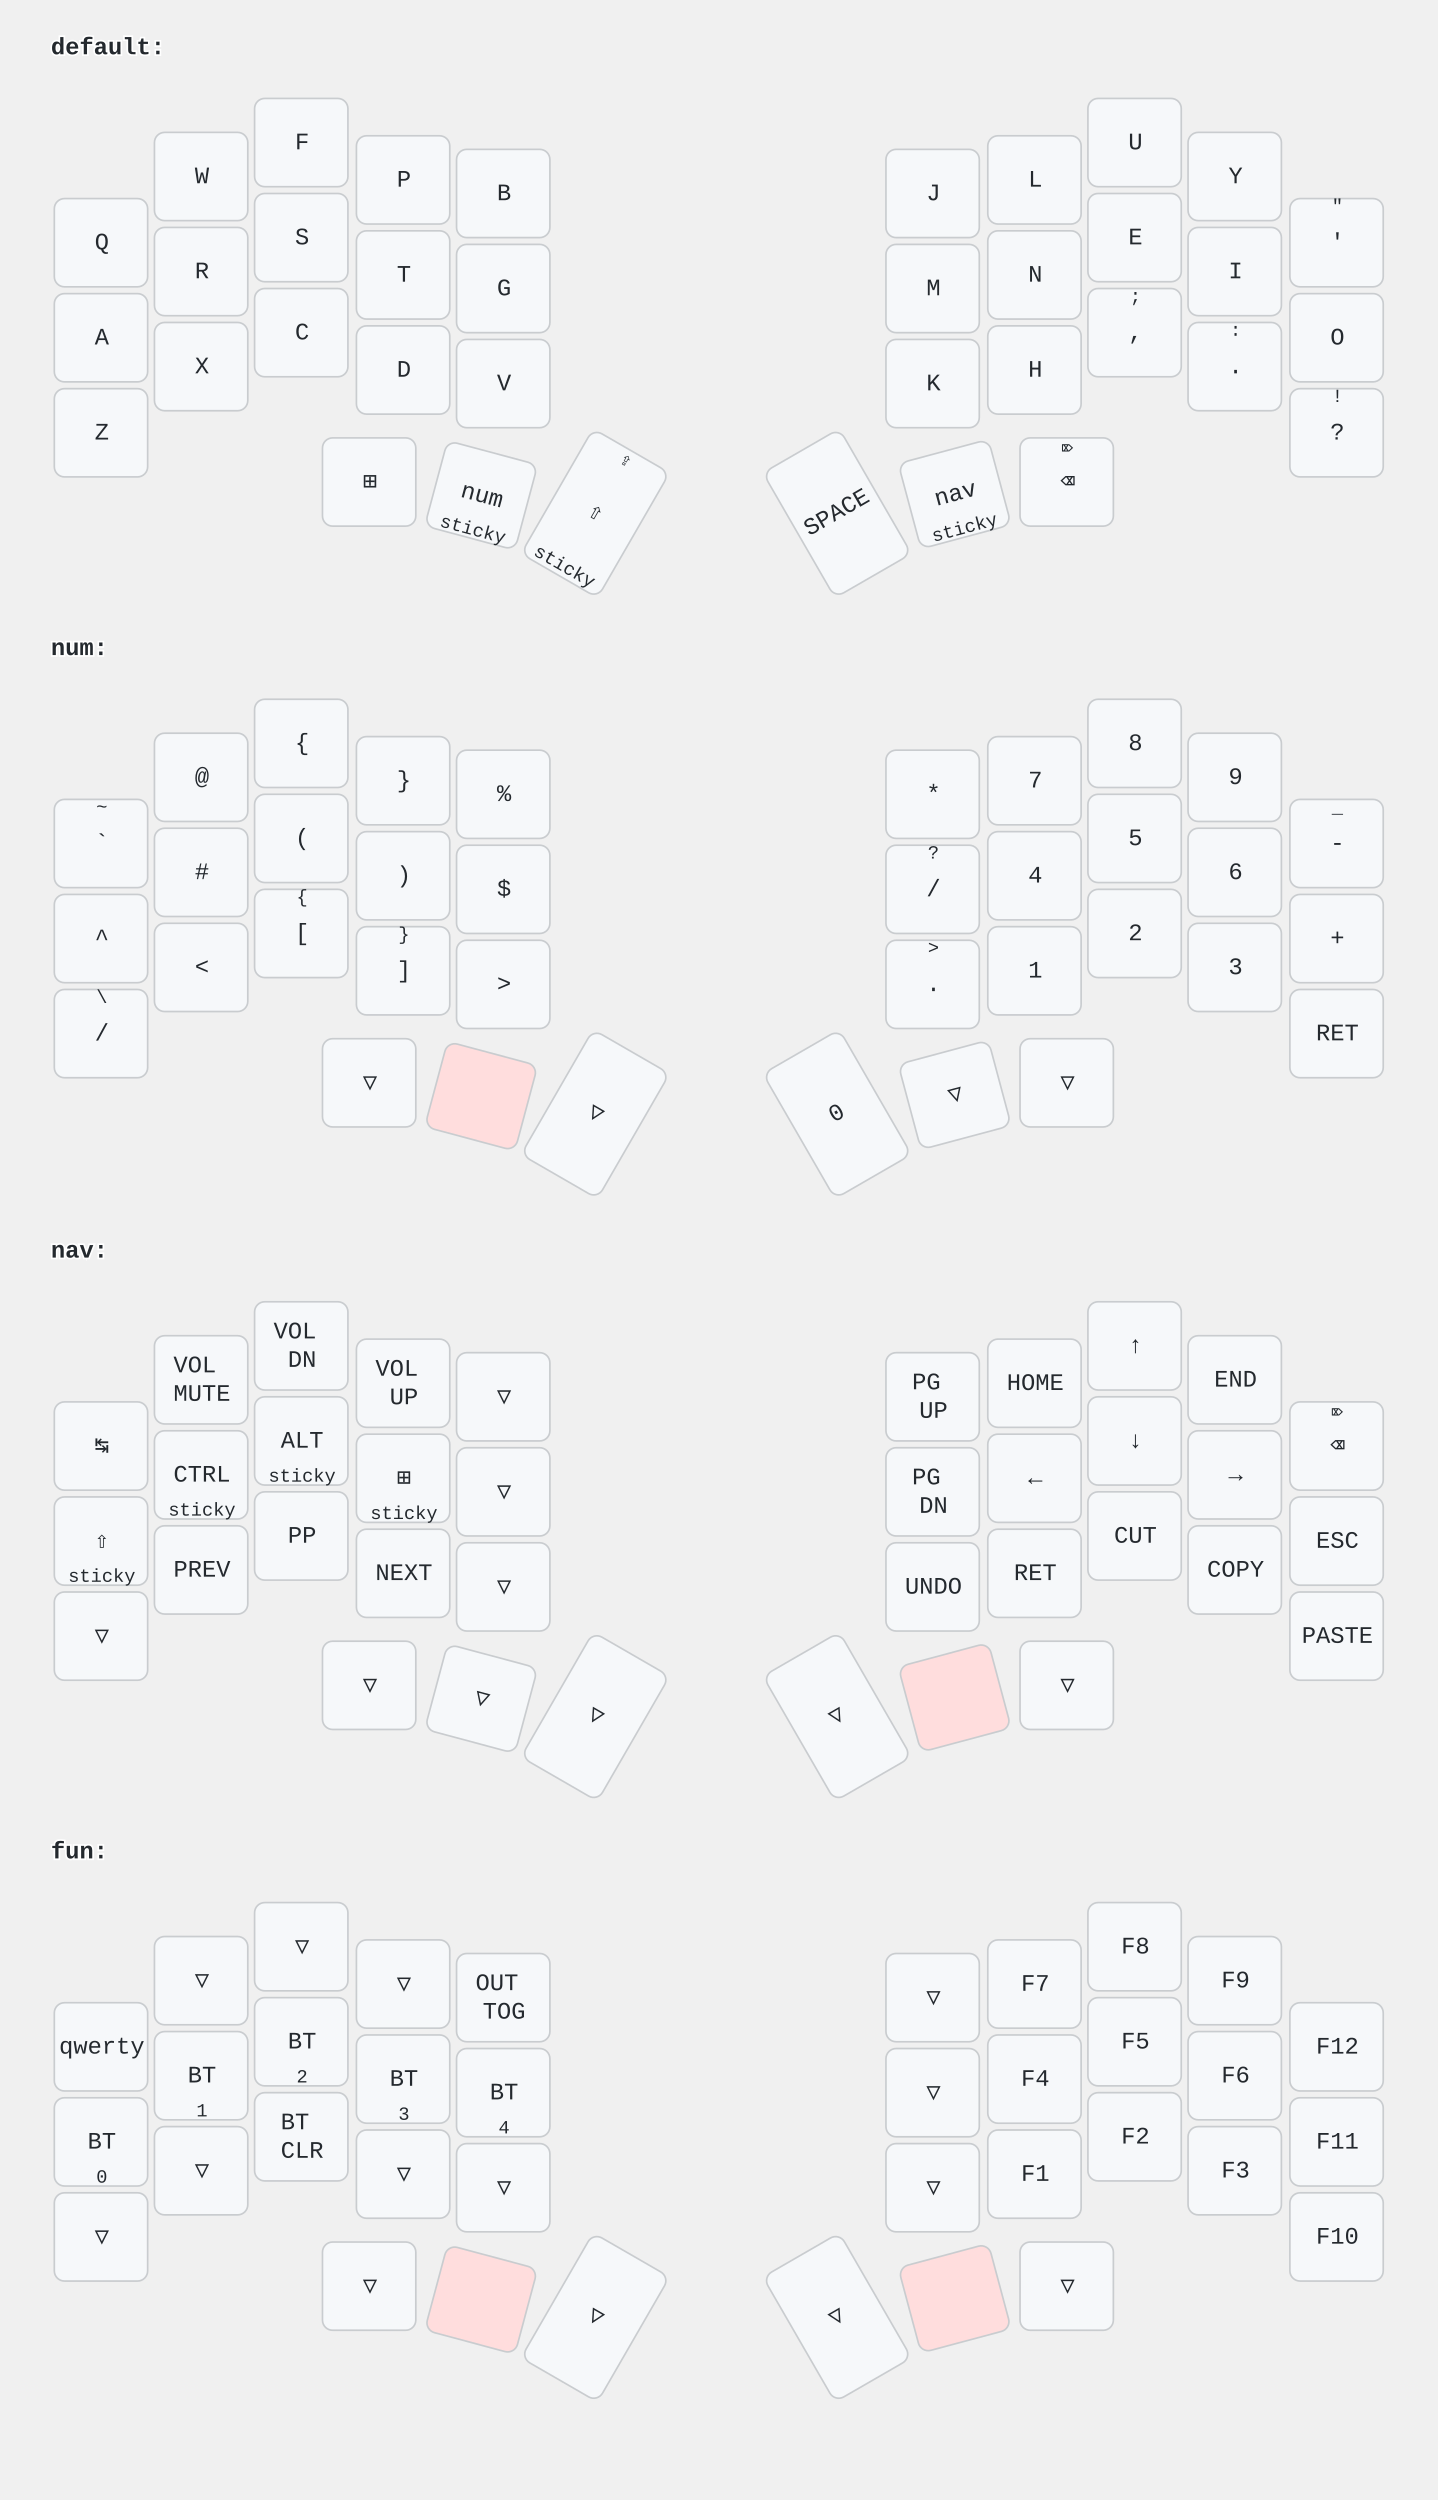
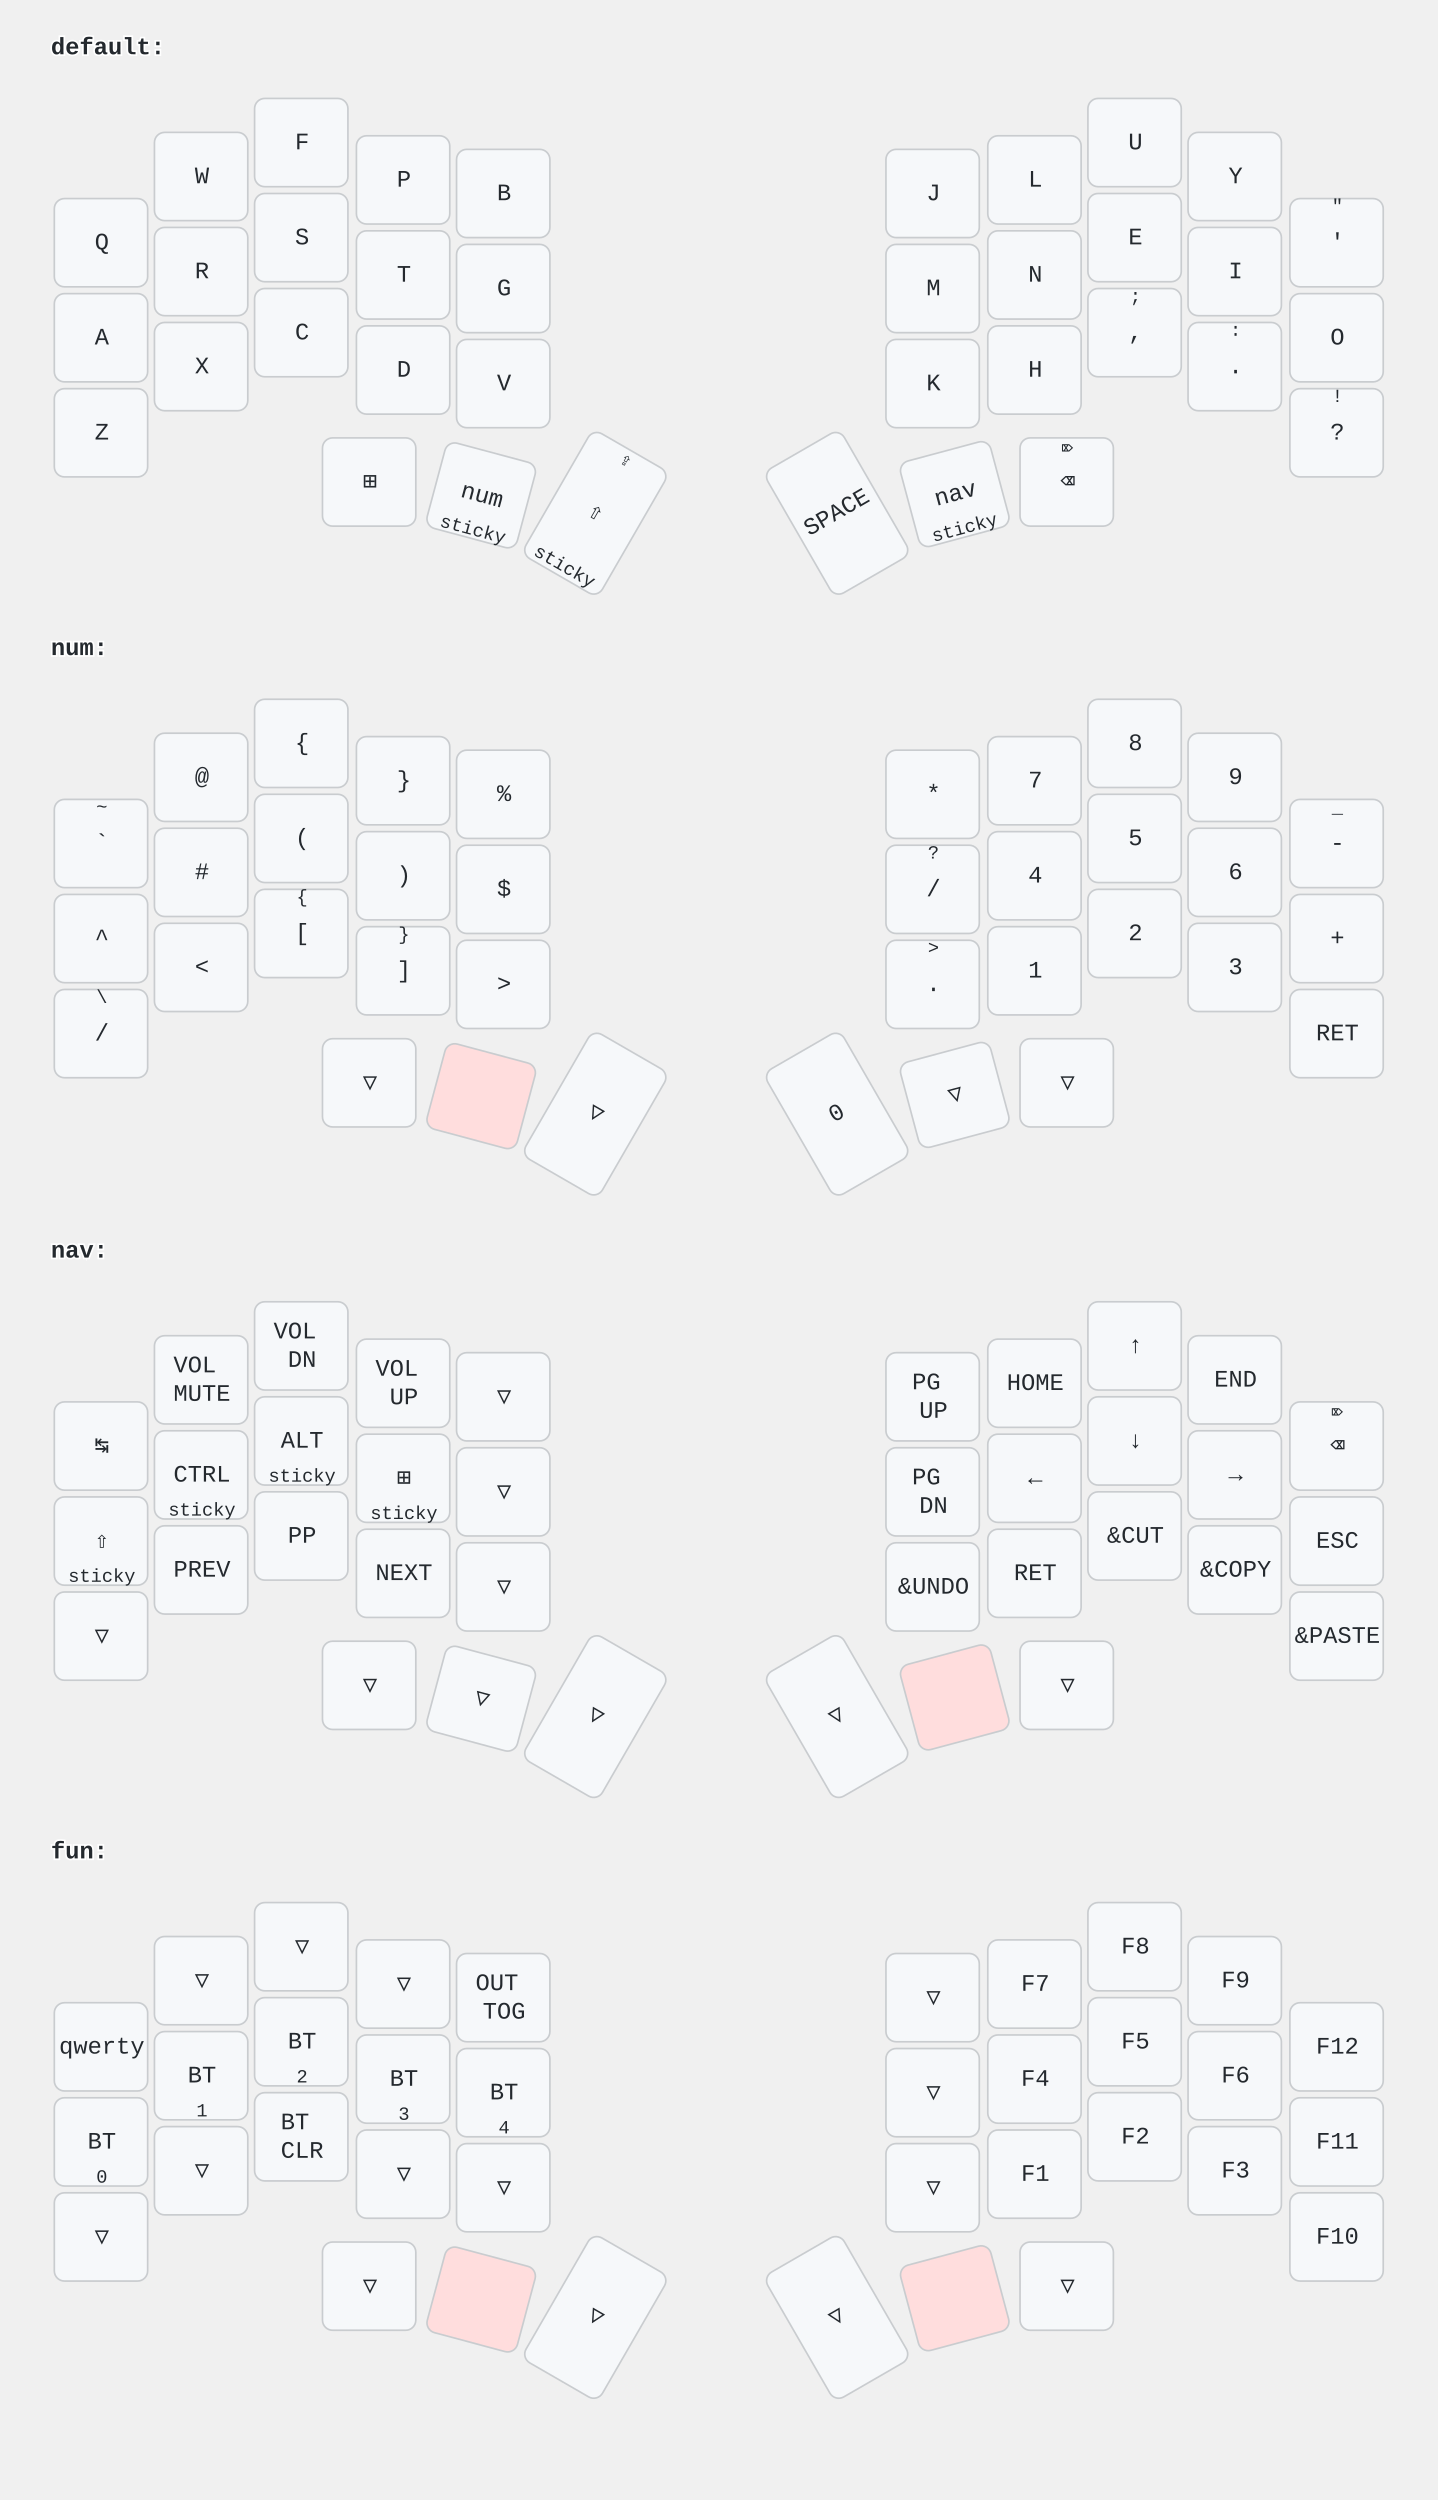
<svg xmlns="http://www.w3.org/2000/svg" width="847" height="1473" viewBox="0 0 847 1473" class="keymap">
  <style>/* font and background color specifications */
svg {
    font-family: SFMono-Regular,Consolas,Liberation Mono,Menlo,monospace;
    font-size: 14px;
    font-kerning: normal;
    text-rendering: optimizeLegibility;
    fill: #24292e;
}

/* default key styling */
rect {
    fill: #f6f8fa;
    stroke: #c9cccf;
    stroke-width: 1;
}

/* color accent for combo boxes */
rect.combo {
    fill: #cdf;
}

/* color accent for held keys */
rect.held, rect.combo.held {
    fill: #fdd;
}

/* color accent for ghost (optional) keys */
rect.ghost, rect.combo.ghost {
    fill: #ddd;
}

text {
    text-anchor: middle;
    dominant-baseline: middle;
}

/* styling for layer labels */
text.label {
    font-weight: bold;
    text-anchor: start;
    stroke: white;
    stroke-width: 2;
    paint-order: stroke;
}

/* styling for combo tap, and key hold/shifted label text */
text.combo, text.hold, text.shifted {
    font-size: 11px;
}

text.hold {
    text-anchor: middle;
    dominant-baseline: auto;
}

text.shifted {
    text-anchor: middle;
    dominant-baseline: hanging;
}

/* styling for hold/shifted label text in combo box */
text.combo.hold, text.combo.shifted {
    font-size: 8px;
}

/* styling for combo dendrons */
path {
    stroke-width: 1;
    stroke: gray;
    fill: none;
}
</style>
  <g transform="translate(30, 0)" class="layer-default">
    <text x="0" y="28" class="label">default:</text>
    <g transform="translate(0, 56)">
      <g transform="translate(30, 87)" class="key keypos-0">
        <rect rx="6" ry="6" x="-28" y="-26" width="55" height="52" class="key" />
        <text x="0" y="0" class="key tap">Q</text>
      </g>
      <g transform="translate(89, 48)" class="key keypos-1">
        <rect rx="6" ry="6" x="-28" y="-26" width="55" height="52" class="key" />
        <text x="0" y="0" class="key tap">W</text>
      </g>
      <g transform="translate(148, 28)" class="key keypos-2">
        <rect rx="6" ry="6" x="-28" y="-26" width="55" height="52" class="key" />
        <text x="0" y="0" class="key tap">F</text>
      </g>
      <g transform="translate(208, 50)" class="key keypos-3">
        <rect rx="6" ry="6" x="-28" y="-26" width="55" height="52" class="key" />
        <text x="0" y="0" class="key tap">P</text>
      </g>
      <g transform="translate(267, 58)" class="key keypos-4">
        <rect rx="6" ry="6" x="-28" y="-26" width="55" height="52" class="key" />
        <text x="0" y="0" class="key tap">B</text>
      </g>
      <g transform="translate(520, 58)" class="key keypos-5">
        <rect rx="6" ry="6" x="-28" y="-26" width="55" height="52" class="key" />
        <text x="0" y="0" class="key tap">J</text>
      </g>
      <g transform="translate(580, 50)" class="key keypos-6">
        <rect rx="6" ry="6" x="-28" y="-26" width="55" height="52" class="key" />
        <text x="0" y="0" class="key tap">L</text>
      </g>
      <g transform="translate(639, 28)" class="key keypos-7">
        <rect rx="6" ry="6" x="-28" y="-26" width="55" height="52" class="key" />
        <text x="0" y="0" class="key tap">U</text>
      </g>
      <g transform="translate(698, 48)" class="key keypos-8">
        <rect rx="6" ry="6" x="-28" y="-26" width="55" height="52" class="key" />
        <text x="0" y="0" class="key tap">Y</text>
      </g>
      <g transform="translate(758, 87)" class="key keypos-9">
        <rect rx="6" ry="6" x="-28" y="-26" width="55" height="52" class="key" />
        <text x="0" y="0" class="key tap">'</text>
        <text x="0" y="-24" class="key shifted">"</text>
      </g>
      <g transform="translate(30, 143)" class="key keypos-10">
        <rect rx="6" ry="6" x="-28" y="-26" width="55" height="52" class="key" />
        <text x="0" y="0" class="key tap">A</text>
      </g>
      <g transform="translate(89, 104)" class="key keypos-11">
        <rect rx="6" ry="6" x="-28" y="-26" width="55" height="52" class="key" />
        <text x="0" y="0" class="key tap">R</text>
      </g>
      <g transform="translate(148, 84)" class="key keypos-12">
        <rect rx="6" ry="6" x="-28" y="-26" width="55" height="52" class="key" />
        <text x="0" y="0" class="key tap">S</text>
      </g>
      <g transform="translate(208, 106)" class="key keypos-13">
        <rect rx="6" ry="6" x="-28" y="-26" width="55" height="52" class="key" />
        <text x="0" y="0" class="key tap">T</text>
      </g>
      <g transform="translate(267, 114)" class="key keypos-14">
        <rect rx="6" ry="6" x="-28" y="-26" width="55" height="52" class="key" />
        <text x="0" y="0" class="key tap">G</text>
      </g>
      <g transform="translate(520, 114)" class="key keypos-15">
        <rect rx="6" ry="6" x="-28" y="-26" width="55" height="52" class="key" />
        <text x="0" y="0" class="key tap">M</text>
      </g>
      <g transform="translate(580, 106)" class="key keypos-16">
        <rect rx="6" ry="6" x="-28" y="-26" width="55" height="52" class="key" />
        <text x="0" y="0" class="key tap">N</text>
      </g>
      <g transform="translate(639, 84)" class="key keypos-17">
        <rect rx="6" ry="6" x="-28" y="-26" width="55" height="52" class="key" />
        <text x="0" y="0" class="key tap">E</text>
      </g>
      <g transform="translate(698, 104)" class="key keypos-18">
        <rect rx="6" ry="6" x="-28" y="-26" width="55" height="52" class="key" />
        <text x="0" y="0" class="key tap">I</text>
      </g>
      <g transform="translate(758, 143)" class="key keypos-19">
        <rect rx="6" ry="6" x="-28" y="-26" width="55" height="52" class="key" />
        <text x="0" y="0" class="key tap">O</text>
      </g>
      <g transform="translate(30, 199)" class="key keypos-20">
        <rect rx="6" ry="6" x="-28" y="-26" width="55" height="52" class="key" />
        <text x="0" y="0" class="key tap">Z</text>
      </g>
      <g transform="translate(89, 160)" class="key keypos-21">
        <rect rx="6" ry="6" x="-28" y="-26" width="55" height="52" class="key" />
        <text x="0" y="0" class="key tap">X</text>
      </g>
      <g transform="translate(148, 140)" class="key keypos-22">
        <rect rx="6" ry="6" x="-28" y="-26" width="55" height="52" class="key" />
        <text x="0" y="0" class="key tap">C</text>
      </g>
      <g transform="translate(208, 162)" class="key keypos-23">
        <rect rx="6" ry="6" x="-28" y="-26" width="55" height="52" class="key" />
        <text x="0" y="0" class="key tap">D</text>
      </g>
      <g transform="translate(267, 170)" class="key keypos-24">
        <rect rx="6" ry="6" x="-28" y="-26" width="55" height="52" class="key" />
        <text x="0" y="0" class="key tap">V</text>
      </g>
      <g transform="translate(520, 170)" class="key keypos-25">
        <rect rx="6" ry="6" x="-28" y="-26" width="55" height="52" class="key" />
        <text x="0" y="0" class="key tap">K</text>
      </g>
      <g transform="translate(580, 162)" class="key keypos-26">
        <rect rx="6" ry="6" x="-28" y="-26" width="55" height="52" class="key" />
        <text x="0" y="0" class="key tap">H</text>
      </g>
      <g transform="translate(639, 140)" class="key keypos-27">
        <rect rx="6" ry="6" x="-28" y="-26" width="55" height="52" class="key" />
        <text x="0" y="0" class="key tap">,</text>
        <text x="0" y="-24" class="key shifted">;</text>
      </g>
      <g transform="translate(698, 160)" class="key keypos-28">
        <rect rx="6" ry="6" x="-28" y="-26" width="55" height="52" class="key" />
        <text x="0" y="0" class="key tap">.</text>
        <text x="0" y="-24" class="key shifted">:</text>
      </g>
      <g transform="translate(758, 199)" class="key keypos-29">
        <rect rx="6" ry="6" x="-28" y="-26" width="55" height="52" class="key" />
        <text x="0" y="0" class="key tap">?</text>
        <text x="0" y="-24" class="key shifted">!</text>
      </g>
      <g transform="translate(188, 228)" class="key keypos-30">
        <rect rx="6" ry="6" x="-28" y="-26" width="55" height="52" class="key" />
        <text x="0" y="0" class="key tap">⊞</text>
      </g>
      <g transform="translate(254, 236) rotate(15.0)" class="key keypos-31">
        <rect rx="6" ry="6" x="-28" y="-26" width="55" height="52" class="key" />
        <text x="0" y="0" class="key tap">num</text>
        <text x="0" y="24" class="key hold">sticky</text>
      </g>
      <g transform="translate(321, 246) rotate(30.0)" class="key keypos-32">
        <rect rx="6" ry="6" x="-26" y="-42" width="52" height="85" class="key" />
        <text x="0" y="0" class="key tap">⇧</text>
        <text x="0" y="40" class="key hold">sticky</text>
        <text x="0" y="-40" class="key shifted">⇪</text>
      </g>
      <g transform="translate(463, 246) rotate(-30.0)" class="key keypos-33">
        <rect rx="6" ry="6" x="-26" y="-42" width="52" height="85" class="key" />
        <text x="0" y="0" class="key tap">SPACE</text>
      </g>
      <g transform="translate(533, 235) rotate(-15.0)" class="key keypos-34">
        <rect rx="6" ry="6" x="-28" y="-26" width="55" height="52" class="key" />
        <text x="0" y="0" class="key tap">nav</text>
        <text x="0" y="24" class="key hold">sticky</text>
      </g>
      <g transform="translate(599, 228)" class="key keypos-35">
        <rect rx="6" ry="6" x="-28" y="-26" width="55" height="52" class="key" />
        <text x="0" y="0" class="key tap">⌫</text>
        <text x="0" y="-24" class="key shifted">⌦</text>
      </g>
    </g>
  </g>
  <g transform="translate(30, 354)" class="layer-num">
    <text x="0" y="28" class="label">num:</text>
    <g transform="translate(0, 56)">
      <g transform="translate(30, 87)" class="key keypos-0">
        <rect rx="6" ry="6" x="-28" y="-26" width="55" height="52" class="key" />
        <text x="0" y="0" class="key tap">`</text>
        <text x="0" y="-24" class="key shifted">~</text>
      </g>
      <g transform="translate(89, 48)" class="key keypos-1">
        <rect rx="6" ry="6" x="-28" y="-26" width="55" height="52" class="key" />
        <text x="0" y="0" class="key tap">@</text>
      </g>
      <g transform="translate(148, 28)" class="key keypos-2">
        <rect rx="6" ry="6" x="-28" y="-26" width="55" height="52" class="key" />
        <text x="0" y="0" class="key tap">{</text>
      </g>
      <g transform="translate(208, 50)" class="key keypos-3">
        <rect rx="6" ry="6" x="-28" y="-26" width="55" height="52" class="key" />
        <text x="0" y="0" class="key tap">}</text>
      </g>
      <g transform="translate(267, 58)" class="key keypos-4">
        <rect rx="6" ry="6" x="-28" y="-26" width="55" height="52" class="key" />
        <text x="0" y="0" class="key tap">%</text>
      </g>
      <g transform="translate(520, 58)" class="key keypos-5">
        <rect rx="6" ry="6" x="-28" y="-26" width="55" height="52" class="key" />
        <text x="0" y="0" class="key tap">*</text>
      </g>
      <g transform="translate(580, 50)" class="key keypos-6">
        <rect rx="6" ry="6" x="-28" y="-26" width="55" height="52" class="key" />
        <text x="0" y="0" class="key tap">7</text>
      </g>
      <g transform="translate(639, 28)" class="key keypos-7">
        <rect rx="6" ry="6" x="-28" y="-26" width="55" height="52" class="key" />
        <text x="0" y="0" class="key tap">8</text>
      </g>
      <g transform="translate(698, 48)" class="key keypos-8">
        <rect rx="6" ry="6" x="-28" y="-26" width="55" height="52" class="key" />
        <text x="0" y="0" class="key tap">9</text>
      </g>
      <g transform="translate(758, 87)" class="key keypos-9">
        <rect rx="6" ry="6" x="-28" y="-26" width="55" height="52" class="key" />
        <text x="0" y="0" class="key tap">-</text>
        <text x="0" y="-24" class="key shifted">_</text>
      </g>
      <g transform="translate(30, 143)" class="key keypos-10">
        <rect rx="6" ry="6" x="-28" y="-26" width="55" height="52" class="key" />
        <text x="0" y="0" class="key tap">^</text>
      </g>
      <g transform="translate(89, 104)" class="key keypos-11">
        <rect rx="6" ry="6" x="-28" y="-26" width="55" height="52" class="key" />
        <text x="0" y="0" class="key tap">#</text>
      </g>
      <g transform="translate(148, 84)" class="key keypos-12">
        <rect rx="6" ry="6" x="-28" y="-26" width="55" height="52" class="key" />
        <text x="0" y="0" class="key tap">(</text>
      </g>
      <g transform="translate(208, 106)" class="key keypos-13">
        <rect rx="6" ry="6" x="-28" y="-26" width="55" height="52" class="key" />
        <text x="0" y="0" class="key tap">)</text>
      </g>
      <g transform="translate(267, 114)" class="key keypos-14">
        <rect rx="6" ry="6" x="-28" y="-26" width="55" height="52" class="key" />
        <text x="0" y="0" class="key tap">$</text>
      </g>
      <g transform="translate(520, 114)" class="key keypos-15">
        <rect rx="6" ry="6" x="-28" y="-26" width="55" height="52" class="key" />
        <text x="0" y="0" class="key tap">/</text>
        <text x="0" y="-24" class="key shifted">?</text>
      </g>
      <g transform="translate(580, 106)" class="key keypos-16">
        <rect rx="6" ry="6" x="-28" y="-26" width="55" height="52" class="key" />
        <text x="0" y="0" class="key tap">4</text>
      </g>
      <g transform="translate(639, 84)" class="key keypos-17">
        <rect rx="6" ry="6" x="-28" y="-26" width="55" height="52" class="key" />
        <text x="0" y="0" class="key tap">5</text>
      </g>
      <g transform="translate(698, 104)" class="key keypos-18">
        <rect rx="6" ry="6" x="-28" y="-26" width="55" height="52" class="key" />
        <text x="0" y="0" class="key tap">6</text>
      </g>
      <g transform="translate(758, 143)" class="key keypos-19">
        <rect rx="6" ry="6" x="-28" y="-26" width="55" height="52" class="key" />
        <text x="0" y="0" class="key tap">+</text>
      </g>
      <g transform="translate(30, 199)" class="key keypos-20">
        <rect rx="6" ry="6" x="-28" y="-26" width="55" height="52" class="key" />
        <text x="0" y="0" class="key tap">/</text>
        <text x="0" y="-24" class="key shifted">\</text>
      </g>
      <g transform="translate(89, 160)" class="key keypos-21">
        <rect rx="6" ry="6" x="-28" y="-26" width="55" height="52" class="key" />
        <text x="0" y="0" class="key tap">&lt;</text>
      </g>
      <g transform="translate(148, 140)" class="key keypos-22">
        <rect rx="6" ry="6" x="-28" y="-26" width="55" height="52" class="key" />
        <text x="0" y="0" class="key tap">[</text>
        <text x="0" y="-24" class="key shifted">{</text>
      </g>
      <g transform="translate(208, 162)" class="key keypos-23">
        <rect rx="6" ry="6" x="-28" y="-26" width="55" height="52" class="key" />
        <text x="0" y="0" class="key tap">]</text>
        <text x="0" y="-24" class="key shifted">}</text>
      </g>
      <g transform="translate(267, 170)" class="key keypos-24">
        <rect rx="6" ry="6" x="-28" y="-26" width="55" height="52" class="key" />
        <text x="0" y="0" class="key tap">&gt;</text>
      </g>
      <g transform="translate(520, 170)" class="key keypos-25">
        <rect rx="6" ry="6" x="-28" y="-26" width="55" height="52" class="key" />
        <text x="0" y="0" class="key tap">.</text>
        <text x="0" y="-24" class="key shifted">&gt;</text>
      </g>
      <g transform="translate(580, 162)" class="key keypos-26">
        <rect rx="6" ry="6" x="-28" y="-26" width="55" height="52" class="key" />
        <text x="0" y="0" class="key tap">1</text>
      </g>
      <g transform="translate(639, 140)" class="key keypos-27">
        <rect rx="6" ry="6" x="-28" y="-26" width="55" height="52" class="key" />
        <text x="0" y="0" class="key tap">2</text>
      </g>
      <g transform="translate(698, 160)" class="key keypos-28">
        <rect rx="6" ry="6" x="-28" y="-26" width="55" height="52" class="key" />
        <text x="0" y="0" class="key tap">3</text>
      </g>
      <g transform="translate(758, 199)" class="key keypos-29">
        <rect rx="6" ry="6" x="-28" y="-26" width="55" height="52" class="key" />
        <text x="0" y="0" class="key tap">RET</text>
      </g>
      <g transform="translate(188, 228)" class="key trans keypos-30">
        <rect rx="6" ry="6" x="-28" y="-26" width="55" height="52" class="key trans" />
        <text x="0" y="0" class="key trans tap">▽</text>
      </g>
      <g transform="translate(254, 236) rotate(15.0)" class="key held keypos-31">
        <rect rx="6" ry="6" x="-28" y="-26" width="55" height="52" class="key held" />
      </g>
      <g transform="translate(321, 246) rotate(30.0)" class="key trans keypos-32">
        <rect rx="6" ry="6" x="-26" y="-42" width="52" height="85" class="key trans" />
        <text x="0" y="0" class="key trans tap">▽</text>
      </g>
      <g transform="translate(463, 246) rotate(-30.0)" class="key keypos-33">
        <rect rx="6" ry="6" x="-26" y="-42" width="52" height="85" class="key" />
        <text x="0" y="0" class="key tap">0</text>
      </g>
      <g transform="translate(533, 235) rotate(-15.0)" class="key trans keypos-34">
        <rect rx="6" ry="6" x="-28" y="-26" width="55" height="52" class="key trans" />
        <text x="0" y="0" class="key trans tap">▽</text>
      </g>
      <g transform="translate(599, 228)" class="key trans keypos-35">
        <rect rx="6" ry="6" x="-28" y="-26" width="55" height="52" class="key trans" />
        <text x="0" y="0" class="key trans tap">▽</text>
      </g>
    </g>
  </g>
  <g transform="translate(30, 709)" class="layer-nav">
    <text x="0" y="28" class="label">nav:</text>
    <g transform="translate(0, 56)">
      <g transform="translate(30, 87)" class="key keypos-0">
        <rect rx="6" ry="6" x="-28" y="-26" width="55" height="52" class="key" />
        <text x="0" y="0" class="key tap">↹</text>
      </g>
      <g transform="translate(89, 48)" class="key keypos-1">
        <rect rx="6" ry="6" x="-28" y="-26" width="55" height="52" class="key" />
        <text x="0" y="0" class="key tap">
          <tspan x="0" dy="-0.6em">VOL</tspan>
          <tspan x="0" dy="1.2em">MUTE</tspan>
        </text>
      </g>
      <g transform="translate(148, 28)" class="key keypos-2">
        <rect rx="6" ry="6" x="-28" y="-26" width="55" height="52" class="key" />
        <text x="0" y="0" class="key tap">
          <tspan x="0" dy="-0.6em">VOL</tspan>
          <tspan x="0" dy="1.2em">DN</tspan>
        </text>
      </g>
      <g transform="translate(208, 50)" class="key keypos-3">
        <rect rx="6" ry="6" x="-28" y="-26" width="55" height="52" class="key" />
        <text x="0" y="0" class="key tap">
          <tspan x="0" dy="-0.6em">VOL</tspan>
          <tspan x="0" dy="1.2em">UP</tspan>
        </text>
      </g>
      <g transform="translate(267, 58)" class="key trans keypos-4">
        <rect rx="6" ry="6" x="-28" y="-26" width="55" height="52" class="key trans" />
        <text x="0" y="0" class="key trans tap">▽</text>
      </g>
      <g transform="translate(520, 58)" class="key keypos-5">
        <rect rx="6" ry="6" x="-28" y="-26" width="55" height="52" class="key" />
        <text x="0" y="0" class="key tap">
          <tspan x="0" dy="-0.6em">PG</tspan>
          <tspan x="0" dy="1.2em">UP</tspan>
        </text>
      </g>
      <g transform="translate(580, 50)" class="key keypos-6">
        <rect rx="6" ry="6" x="-28" y="-26" width="55" height="52" class="key" />
        <text x="0" y="0" class="key tap">HOME</text>
      </g>
      <g transform="translate(639, 28)" class="key keypos-7">
        <rect rx="6" ry="6" x="-28" y="-26" width="55" height="52" class="key" />
        <text x="0" y="0" class="key tap">↑</text>
      </g>
      <g transform="translate(698, 48)" class="key keypos-8">
        <rect rx="6" ry="6" x="-28" y="-26" width="55" height="52" class="key" />
        <text x="0" y="0" class="key tap">END</text>
      </g>
      <g transform="translate(758, 87)" class="key keypos-9">
        <rect rx="6" ry="6" x="-28" y="-26" width="55" height="52" class="key" />
        <text x="0" y="0" class="key tap">⌫</text>
        <text x="0" y="-24" class="key shifted">⌦</text>
      </g>
      <g transform="translate(30, 143)" class="key keypos-10">
        <rect rx="6" ry="6" x="-28" y="-26" width="55" height="52" class="key" />
        <text x="0" y="0" class="key tap">⇧</text>
        <text x="0" y="24" class="key hold">sticky</text>
      </g>
      <g transform="translate(89, 104)" class="key keypos-11">
        <rect rx="6" ry="6" x="-28" y="-26" width="55" height="52" class="key" />
        <text x="0" y="0" class="key tap">CTRL</text>
        <text x="0" y="24" class="key hold">sticky</text>
      </g>
      <g transform="translate(148, 84)" class="key keypos-12">
        <rect rx="6" ry="6" x="-28" y="-26" width="55" height="52" class="key" />
        <text x="0" y="0" class="key tap">ALT</text>
        <text x="0" y="24" class="key hold">sticky</text>
      </g>
      <g transform="translate(208, 106)" class="key keypos-13">
        <rect rx="6" ry="6" x="-28" y="-26" width="55" height="52" class="key" />
        <text x="0" y="0" class="key tap">⊞</text>
        <text x="0" y="24" class="key hold">sticky</text>
      </g>
      <g transform="translate(267, 114)" class="key trans keypos-14">
        <rect rx="6" ry="6" x="-28" y="-26" width="55" height="52" class="key trans" />
        <text x="0" y="0" class="key trans tap">▽</text>
      </g>
      <g transform="translate(520, 114)" class="key keypos-15">
        <rect rx="6" ry="6" x="-28" y="-26" width="55" height="52" class="key" />
        <text x="0" y="0" class="key tap">
          <tspan x="0" dy="-0.6em">PG</tspan>
          <tspan x="0" dy="1.2em">DN</tspan>
        </text>
      </g>
      <g transform="translate(580, 106)" class="key keypos-16">
        <rect rx="6" ry="6" x="-28" y="-26" width="55" height="52" class="key" />
        <text x="0" y="0" class="key tap">←</text>
      </g>
      <g transform="translate(639, 84)" class="key keypos-17">
        <rect rx="6" ry="6" x="-28" y="-26" width="55" height="52" class="key" />
        <text x="0" y="0" class="key tap">↓</text>
      </g>
      <g transform="translate(698, 104)" class="key keypos-18">
        <rect rx="6" ry="6" x="-28" y="-26" width="55" height="52" class="key" />
        <text x="0" y="0" class="key tap">→</text>
      </g>
      <g transform="translate(758, 143)" class="key keypos-19">
        <rect rx="6" ry="6" x="-28" y="-26" width="55" height="52" class="key" />
        <text x="0" y="0" class="key tap">ESC</text>
      </g>
      <g transform="translate(30, 199)" class="key trans keypos-20">
        <rect rx="6" ry="6" x="-28" y="-26" width="55" height="52" class="key trans" />
        <text x="0" y="0" class="key trans tap">▽</text>
      </g>
      <g transform="translate(89, 160)" class="key keypos-21">
        <rect rx="6" ry="6" x="-28" y="-26" width="55" height="52" class="key" />
        <text x="0" y="0" class="key tap">PREV</text>
      </g>
      <g transform="translate(148, 140)" class="key keypos-22">
        <rect rx="6" ry="6" x="-28" y="-26" width="55" height="52" class="key" />
        <text x="0" y="0" class="key tap">PP</text>
      </g>
      <g transform="translate(208, 162)" class="key keypos-23">
        <rect rx="6" ry="6" x="-28" y="-26" width="55" height="52" class="key" />
        <text x="0" y="0" class="key tap">NEXT</text>
      </g>
      <g transform="translate(267, 170)" class="key trans keypos-24">
        <rect rx="6" ry="6" x="-28" y="-26" width="55" height="52" class="key trans" />
        <text x="0" y="0" class="key trans tap">▽</text>
      </g>
      <g transform="translate(520, 170)" class="key keypos-25">
        <rect rx="6" ry="6" x="-28" y="-26" width="55" height="52" class="key" />
-         <text x="0" y="0" class="key tap">UNDO</text>
+         <text x="0" y="0" class="key tap">&amp;UNDO</text>
      </g>
      <g transform="translate(580, 162)" class="key keypos-26">
        <rect rx="6" ry="6" x="-28" y="-26" width="55" height="52" class="key" />
        <text x="0" y="0" class="key tap">RET</text>
      </g>
      <g transform="translate(639, 140)" class="key keypos-27">
        <rect rx="6" ry="6" x="-28" y="-26" width="55" height="52" class="key" />
-         <text x="0" y="0" class="key tap">CUT</text>
+         <text x="0" y="0" class="key tap">&amp;CUT</text>
      </g>
      <g transform="translate(698, 160)" class="key keypos-28">
        <rect rx="6" ry="6" x="-28" y="-26" width="55" height="52" class="key" />
-         <text x="0" y="0" class="key tap">COPY</text>
+         <text x="0" y="0" class="key tap">&amp;COPY</text>
      </g>
      <g transform="translate(758, 199)" class="key keypos-29">
        <rect rx="6" ry="6" x="-28" y="-26" width="55" height="52" class="key" />
-         <text x="0" y="0" class="key tap">PASTE</text>
+         <text x="0" y="0" class="key tap">&amp;PASTE</text>
      </g>
      <g transform="translate(188, 228)" class="key trans keypos-30">
        <rect rx="6" ry="6" x="-28" y="-26" width="55" height="52" class="key trans" />
        <text x="0" y="0" class="key trans tap">▽</text>
      </g>
      <g transform="translate(254, 236) rotate(15.0)" class="key trans keypos-31">
        <rect rx="6" ry="6" x="-28" y="-26" width="55" height="52" class="key trans" />
        <text x="0" y="0" class="key trans tap">▽</text>
      </g>
      <g transform="translate(321, 246) rotate(30.0)" class="key trans keypos-32">
        <rect rx="6" ry="6" x="-26" y="-42" width="52" height="85" class="key trans" />
        <text x="0" y="0" class="key trans tap">▽</text>
      </g>
      <g transform="translate(463, 246) rotate(-30.0)" class="key trans keypos-33">
        <rect rx="6" ry="6" x="-26" y="-42" width="52" height="85" class="key trans" />
        <text x="0" y="0" class="key trans tap">▽</text>
      </g>
      <g transform="translate(533, 235) rotate(-15.0)" class="key held keypos-34">
        <rect rx="6" ry="6" x="-28" y="-26" width="55" height="52" class="key held" />
      </g>
      <g transform="translate(599, 228)" class="key trans keypos-35">
        <rect rx="6" ry="6" x="-28" y="-26" width="55" height="52" class="key trans" />
        <text x="0" y="0" class="key trans tap">▽</text>
      </g>
    </g>
  </g>
  <g transform="translate(30, 1063)" class="layer-fun">
    <text x="0" y="28" class="label">fun:</text>
    <g transform="translate(0, 56)">
      <g transform="translate(30, 87)" class="key keypos-0">
        <rect rx="6" ry="6" x="-28" y="-26" width="55" height="52" class="key" />
        <text x="0" y="0" class="key tap">qwerty</text>
      </g>
      <g transform="translate(89, 48)" class="key trans keypos-1">
        <rect rx="6" ry="6" x="-28" y="-26" width="55" height="52" class="key trans" />
        <text x="0" y="0" class="key trans tap">▽</text>
      </g>
      <g transform="translate(148, 28)" class="key trans keypos-2">
        <rect rx="6" ry="6" x="-28" y="-26" width="55" height="52" class="key trans" />
        <text x="0" y="0" class="key trans tap">▽</text>
      </g>
      <g transform="translate(208, 50)" class="key trans keypos-3">
        <rect rx="6" ry="6" x="-28" y="-26" width="55" height="52" class="key trans" />
        <text x="0" y="0" class="key trans tap">▽</text>
      </g>
      <g transform="translate(267, 58)" class="key keypos-4">
        <rect rx="6" ry="6" x="-28" y="-26" width="55" height="52" class="key" />
        <text x="0" y="0" class="key tap">
          <tspan x="0" dy="-0.6em">OUT</tspan>
          <tspan x="0" dy="1.2em">TOG</tspan>
        </text>
      </g>
      <g transform="translate(520, 58)" class="key trans keypos-5">
        <rect rx="6" ry="6" x="-28" y="-26" width="55" height="52" class="key trans" />
        <text x="0" y="0" class="key trans tap">▽</text>
      </g>
      <g transform="translate(580, 50)" class="key keypos-6">
        <rect rx="6" ry="6" x="-28" y="-26" width="55" height="52" class="key" />
        <text x="0" y="0" class="key tap">F7</text>
      </g>
      <g transform="translate(639, 28)" class="key keypos-7">
        <rect rx="6" ry="6" x="-28" y="-26" width="55" height="52" class="key" />
        <text x="0" y="0" class="key tap">F8</text>
      </g>
      <g transform="translate(698, 48)" class="key keypos-8">
        <rect rx="6" ry="6" x="-28" y="-26" width="55" height="52" class="key" />
        <text x="0" y="0" class="key tap">F9</text>
      </g>
      <g transform="translate(758, 87)" class="key keypos-9">
        <rect rx="6" ry="6" x="-28" y="-26" width="55" height="52" class="key" />
        <text x="0" y="0" class="key tap">F12</text>
      </g>
      <g transform="translate(30, 143)" class="key keypos-10">
        <rect rx="6" ry="6" x="-28" y="-26" width="55" height="52" class="key" />
        <text x="0" y="0" class="key tap">BT</text>
        <text x="0" y="24" class="key hold">0</text>
      </g>
      <g transform="translate(89, 104)" class="key keypos-11">
        <rect rx="6" ry="6" x="-28" y="-26" width="55" height="52" class="key" />
        <text x="0" y="0" class="key tap">BT</text>
        <text x="0" y="24" class="key hold">1</text>
      </g>
      <g transform="translate(148, 84)" class="key keypos-12">
        <rect rx="6" ry="6" x="-28" y="-26" width="55" height="52" class="key" />
        <text x="0" y="0" class="key tap">BT</text>
        <text x="0" y="24" class="key hold">2</text>
      </g>
      <g transform="translate(208, 106)" class="key keypos-13">
        <rect rx="6" ry="6" x="-28" y="-26" width="55" height="52" class="key" />
        <text x="0" y="0" class="key tap">BT</text>
        <text x="0" y="24" class="key hold">3</text>
      </g>
      <g transform="translate(267, 114)" class="key keypos-14">
        <rect rx="6" ry="6" x="-28" y="-26" width="55" height="52" class="key" />
        <text x="0" y="0" class="key tap">BT</text>
        <text x="0" y="24" class="key hold">4</text>
      </g>
      <g transform="translate(520, 114)" class="key trans keypos-15">
        <rect rx="6" ry="6" x="-28" y="-26" width="55" height="52" class="key trans" />
        <text x="0" y="0" class="key trans tap">▽</text>
      </g>
      <g transform="translate(580, 106)" class="key keypos-16">
        <rect rx="6" ry="6" x="-28" y="-26" width="55" height="52" class="key" />
        <text x="0" y="0" class="key tap">F4</text>
      </g>
      <g transform="translate(639, 84)" class="key keypos-17">
        <rect rx="6" ry="6" x="-28" y="-26" width="55" height="52" class="key" />
        <text x="0" y="0" class="key tap">F5</text>
      </g>
      <g transform="translate(698, 104)" class="key keypos-18">
        <rect rx="6" ry="6" x="-28" y="-26" width="55" height="52" class="key" />
        <text x="0" y="0" class="key tap">F6</text>
      </g>
      <g transform="translate(758, 143)" class="key keypos-19">
        <rect rx="6" ry="6" x="-28" y="-26" width="55" height="52" class="key" />
        <text x="0" y="0" class="key tap">F11</text>
      </g>
      <g transform="translate(30, 199)" class="key trans keypos-20">
        <rect rx="6" ry="6" x="-28" y="-26" width="55" height="52" class="key trans" />
        <text x="0" y="0" class="key trans tap">▽</text>
      </g>
      <g transform="translate(89, 160)" class="key trans keypos-21">
        <rect rx="6" ry="6" x="-28" y="-26" width="55" height="52" class="key trans" />
        <text x="0" y="0" class="key trans tap">▽</text>
      </g>
      <g transform="translate(148, 140)" class="key keypos-22">
        <rect rx="6" ry="6" x="-28" y="-26" width="55" height="52" class="key" />
        <text x="0" y="0" class="key tap">
          <tspan x="0" dy="-0.6em">BT</tspan>
          <tspan x="0" dy="1.2em">CLR</tspan>
        </text>
      </g>
      <g transform="translate(208, 162)" class="key trans keypos-23">
        <rect rx="6" ry="6" x="-28" y="-26" width="55" height="52" class="key trans" />
        <text x="0" y="0" class="key trans tap">▽</text>
      </g>
      <g transform="translate(267, 170)" class="key trans keypos-24">
        <rect rx="6" ry="6" x="-28" y="-26" width="55" height="52" class="key trans" />
        <text x="0" y="0" class="key trans tap">▽</text>
      </g>
      <g transform="translate(520, 170)" class="key trans keypos-25">
        <rect rx="6" ry="6" x="-28" y="-26" width="55" height="52" class="key trans" />
        <text x="0" y="0" class="key trans tap">▽</text>
      </g>
      <g transform="translate(580, 162)" class="key keypos-26">
        <rect rx="6" ry="6" x="-28" y="-26" width="55" height="52" class="key" />
        <text x="0" y="0" class="key tap">F1</text>
      </g>
      <g transform="translate(639, 140)" class="key keypos-27">
        <rect rx="6" ry="6" x="-28" y="-26" width="55" height="52" class="key" />
        <text x="0" y="0" class="key tap">F2</text>
      </g>
      <g transform="translate(698, 160)" class="key keypos-28">
        <rect rx="6" ry="6" x="-28" y="-26" width="55" height="52" class="key" />
        <text x="0" y="0" class="key tap">F3</text>
      </g>
      <g transform="translate(758, 199)" class="key keypos-29">
        <rect rx="6" ry="6" x="-28" y="-26" width="55" height="52" class="key" />
        <text x="0" y="0" class="key tap">F10</text>
      </g>
      <g transform="translate(188, 228)" class="key trans keypos-30">
        <rect rx="6" ry="6" x="-28" y="-26" width="55" height="52" class="key trans" />
        <text x="0" y="0" class="key trans tap">▽</text>
      </g>
      <g transform="translate(254, 236) rotate(15.0)" class="key held keypos-31">
        <rect rx="6" ry="6" x="-28" y="-26" width="55" height="52" class="key held" />
      </g>
      <g transform="translate(321, 246) rotate(30.0)" class="key trans keypos-32">
        <rect rx="6" ry="6" x="-26" y="-42" width="52" height="85" class="key trans" />
        <text x="0" y="0" class="key trans tap">▽</text>
      </g>
      <g transform="translate(463, 246) rotate(-30.0)" class="key trans keypos-33">
        <rect rx="6" ry="6" x="-26" y="-42" width="52" height="85" class="key trans" />
        <text x="0" y="0" class="key trans tap">▽</text>
      </g>
      <g transform="translate(533, 235) rotate(-15.0)" class="key held keypos-34">
        <rect rx="6" ry="6" x="-28" y="-26" width="55" height="52" class="key held" />
      </g>
      <g transform="translate(599, 228)" class="key trans keypos-35">
        <rect rx="6" ry="6" x="-28" y="-26" width="55" height="52" class="key trans" />
        <text x="0" y="0" class="key trans tap">▽</text>
      </g>
    </g>
  </g>
</svg>
